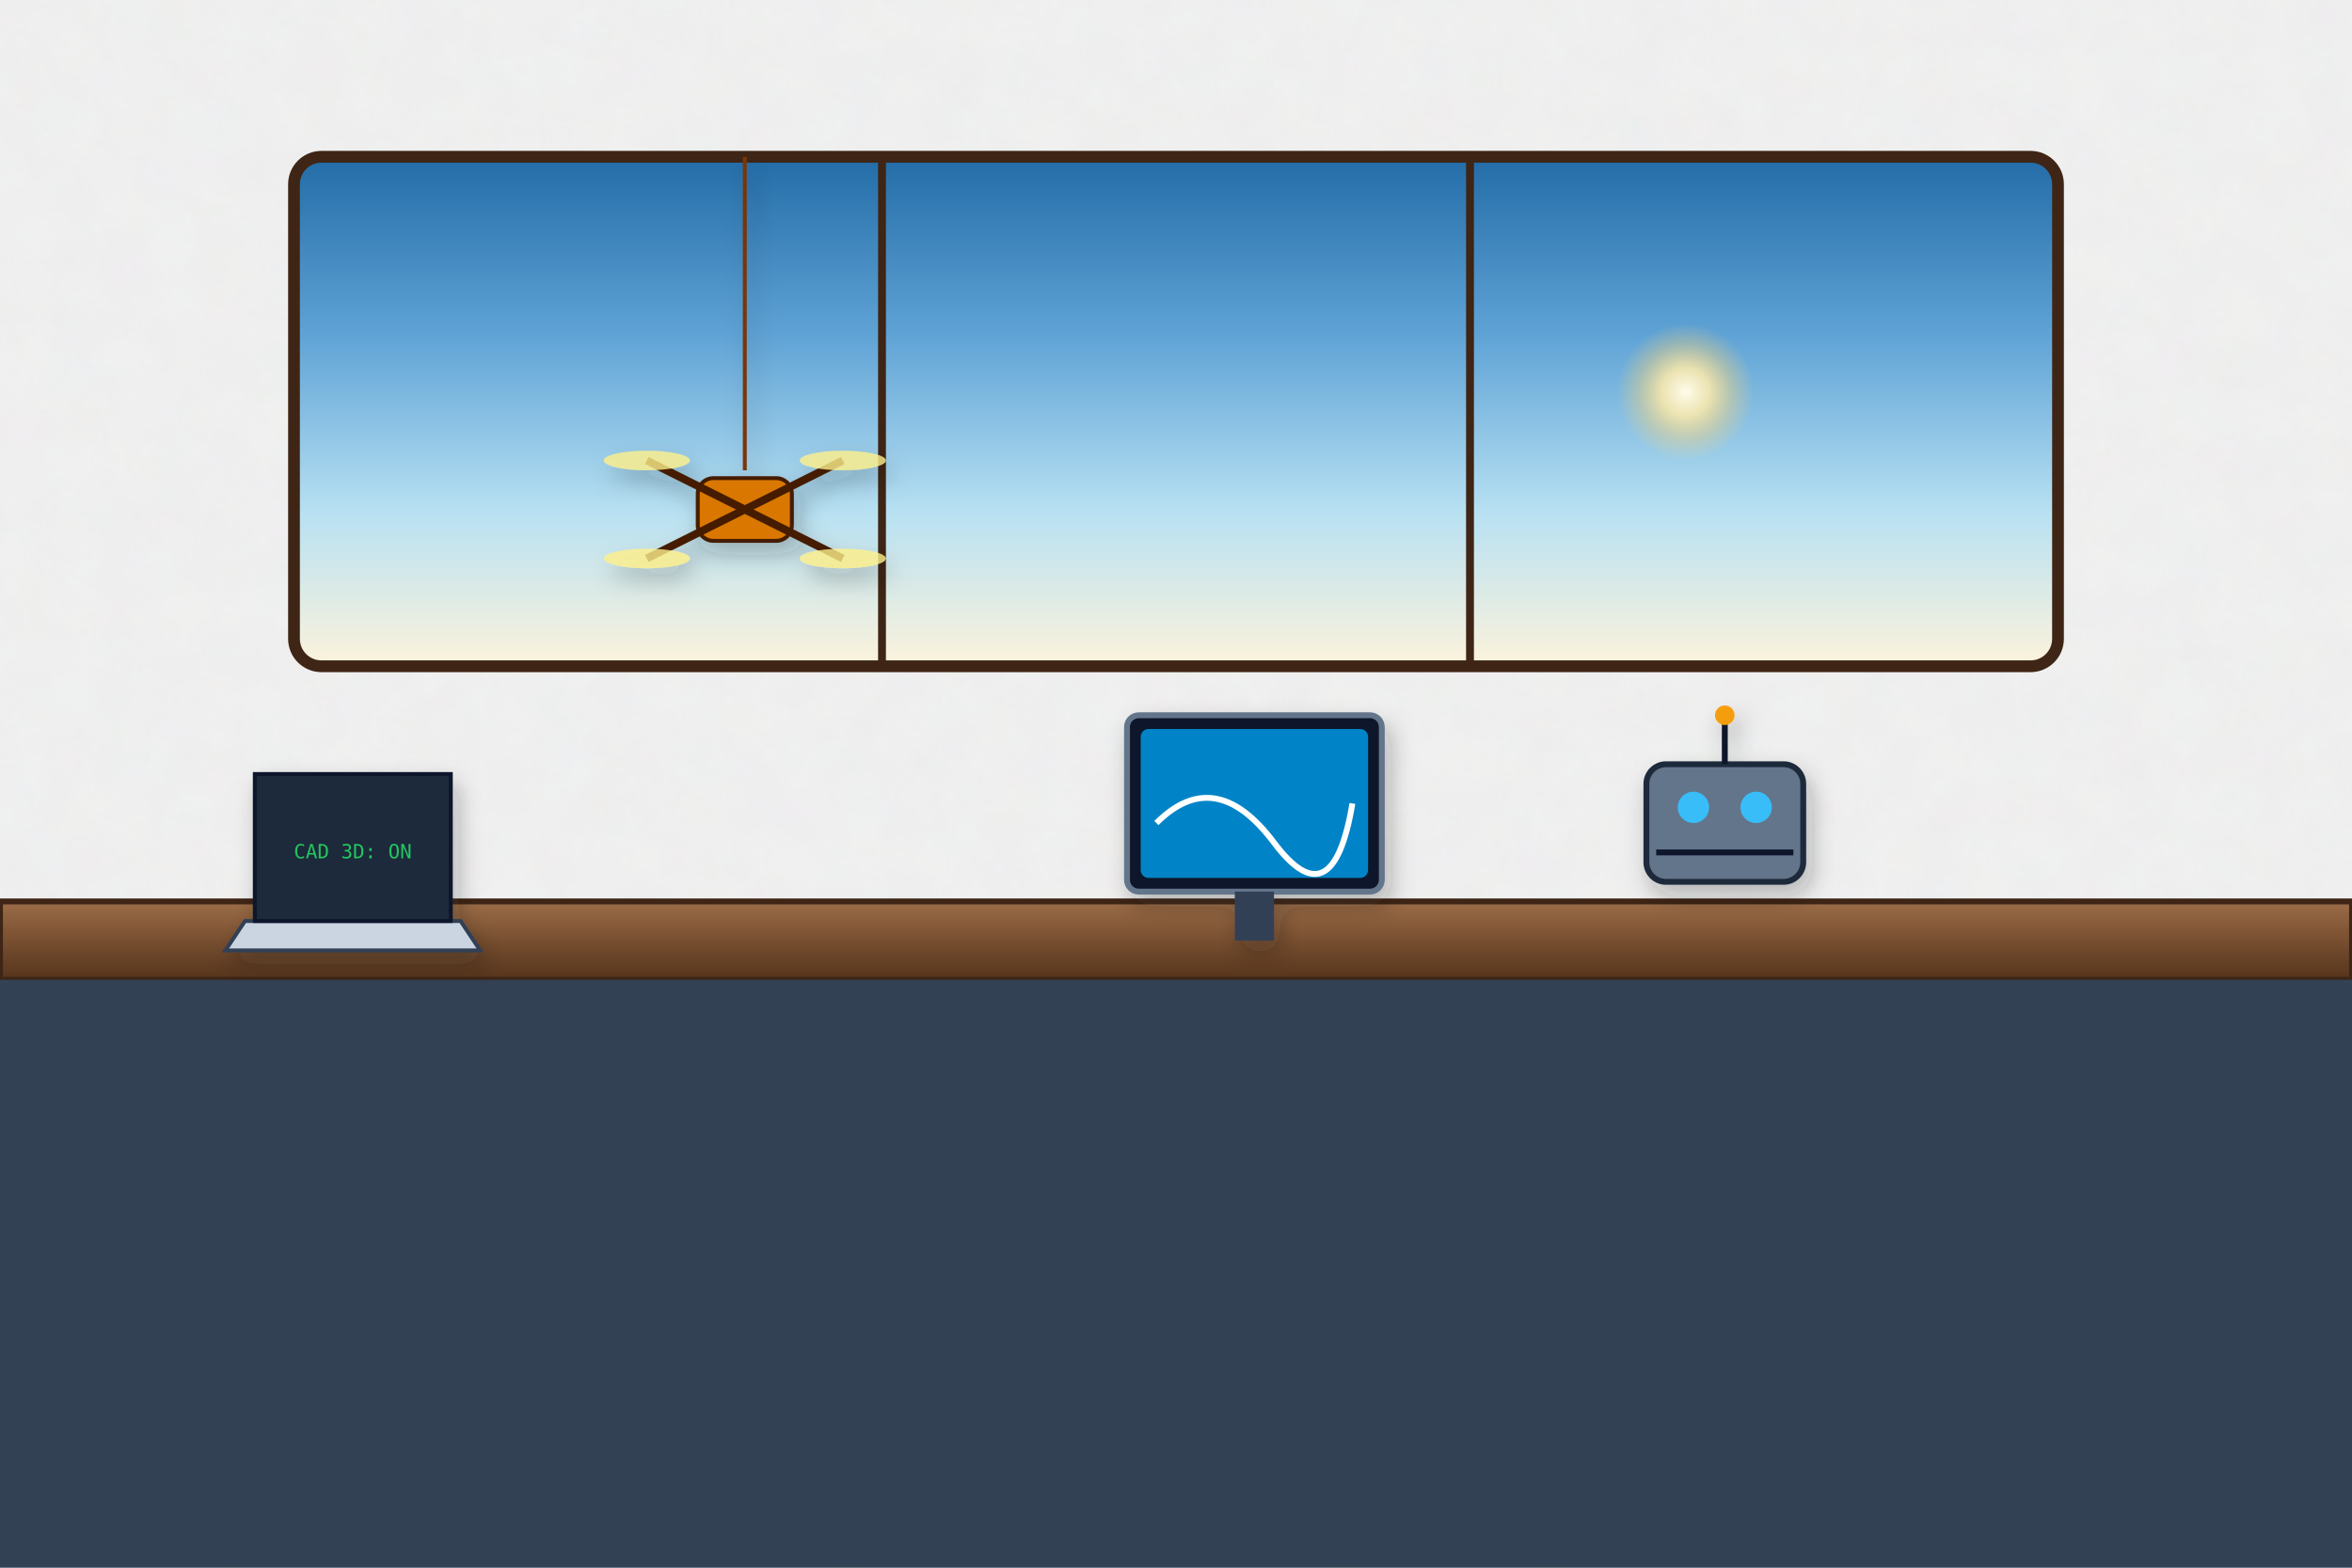
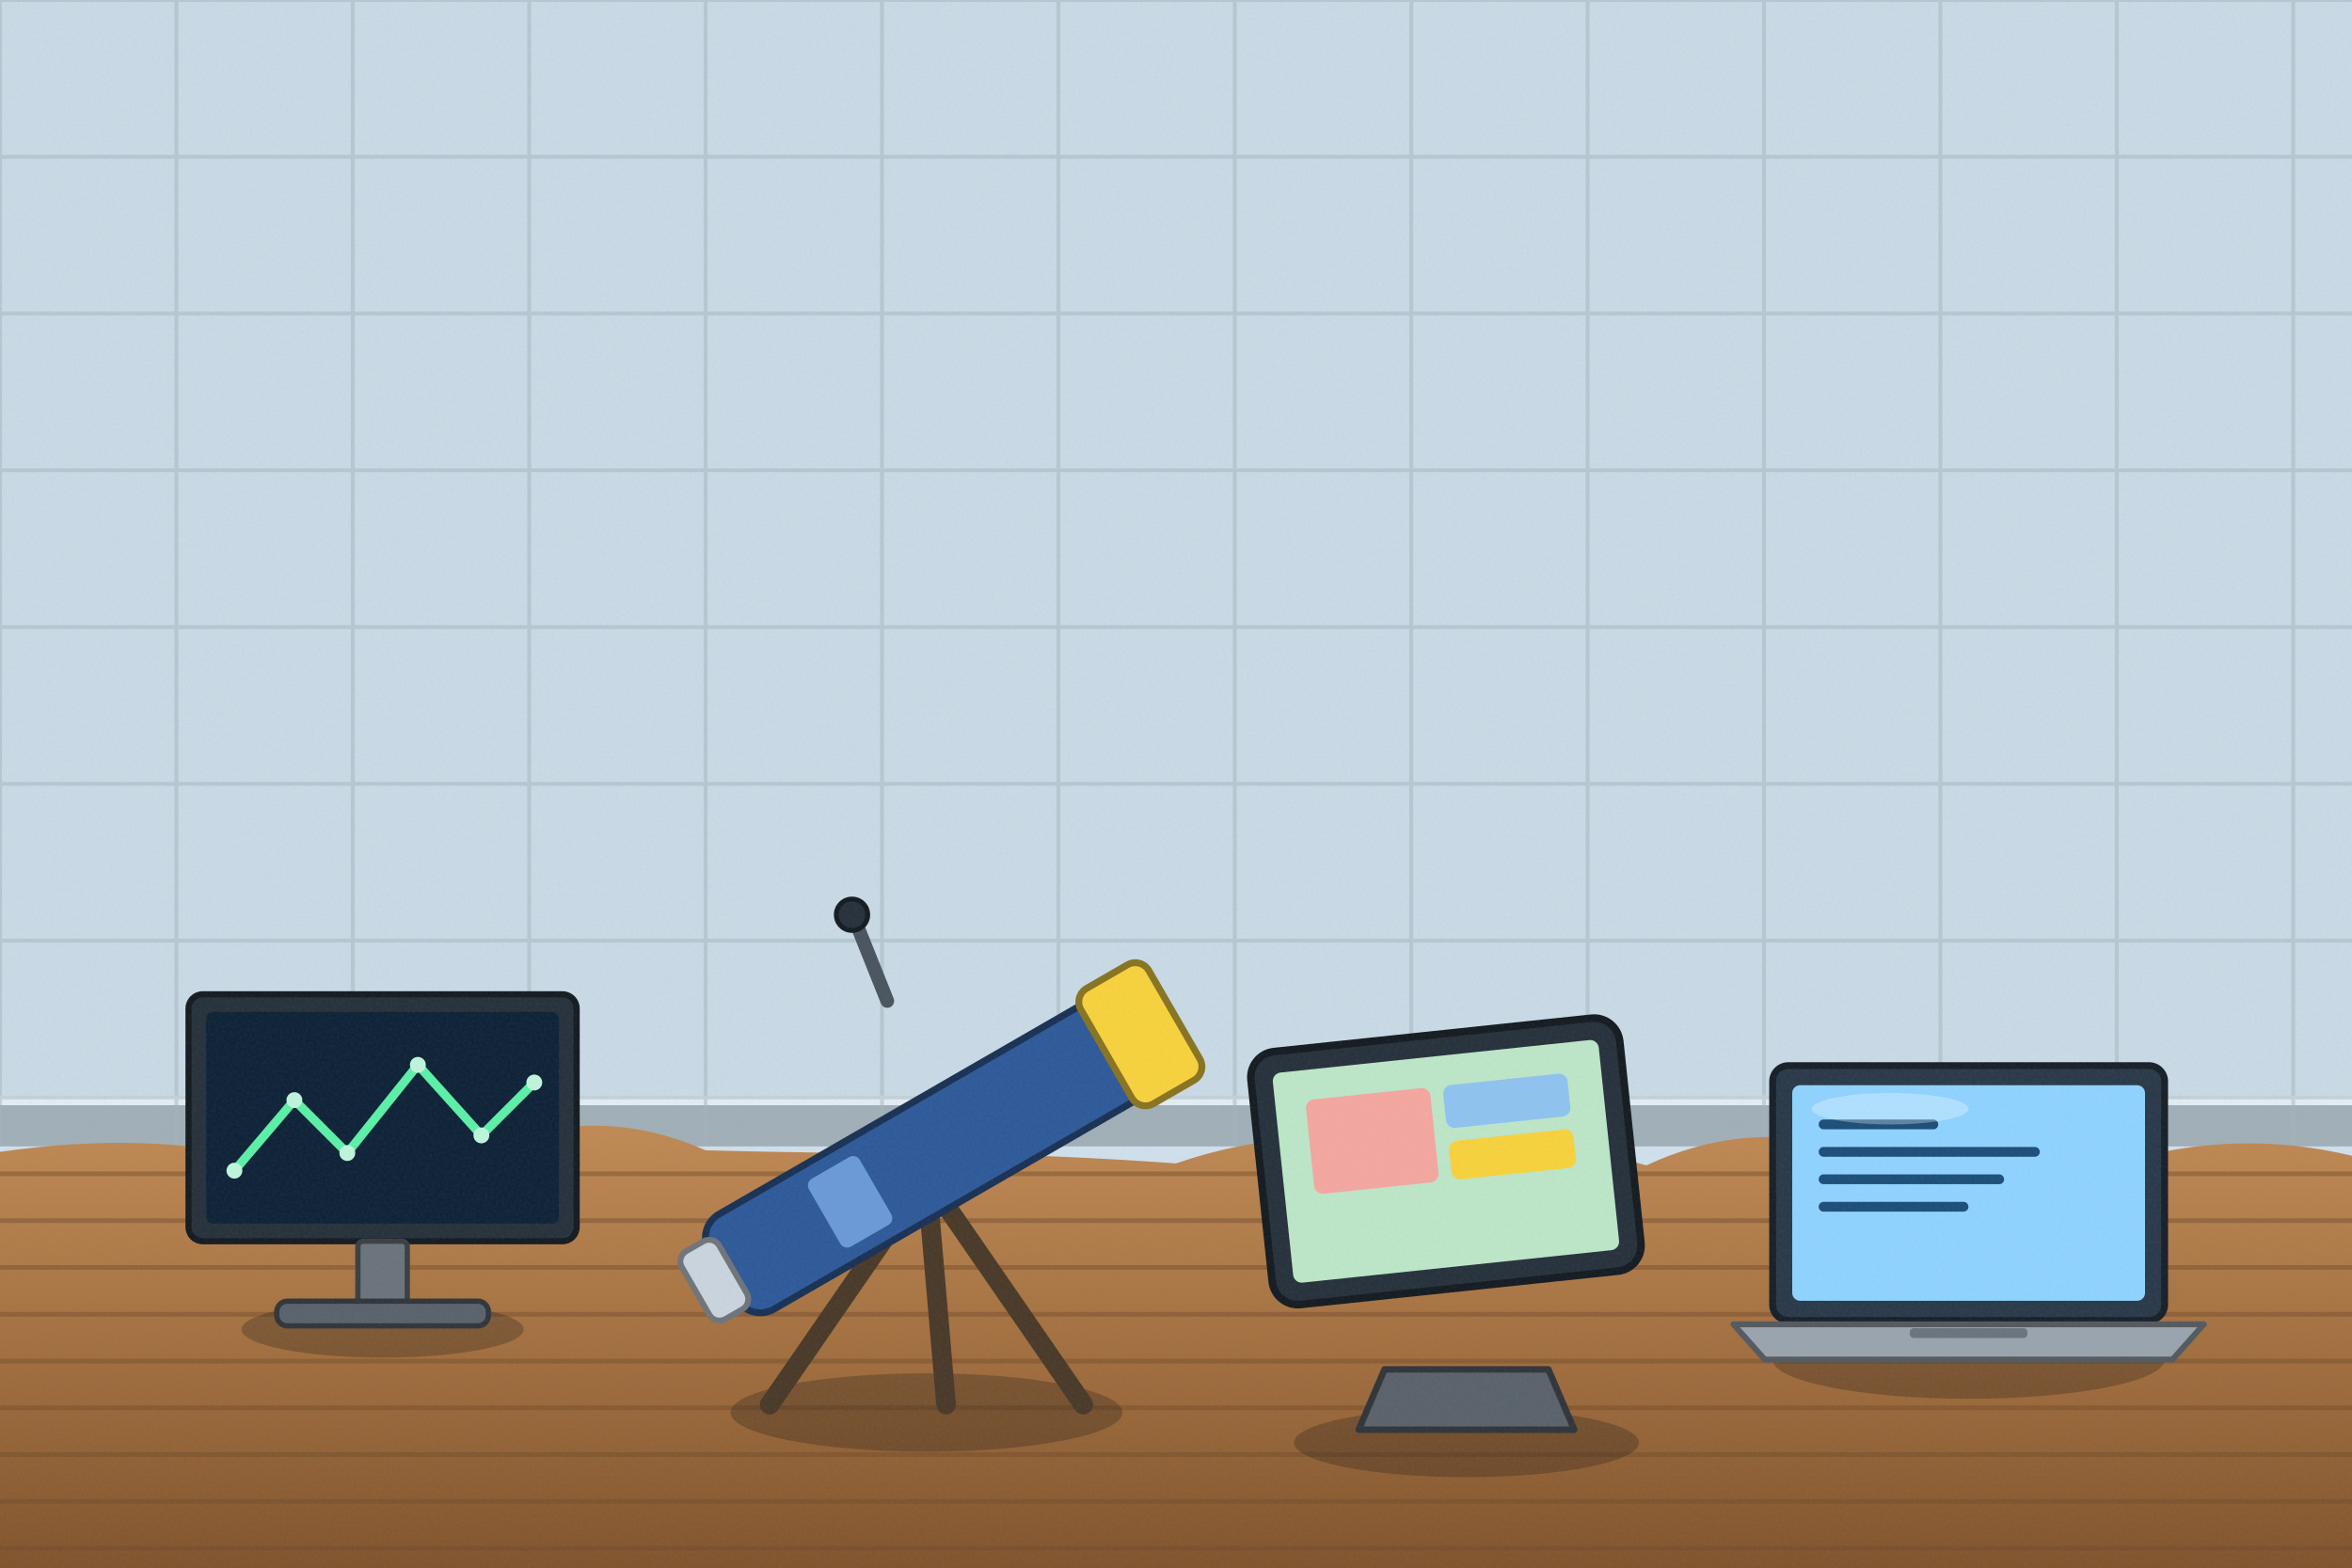
<svg xmlns="http://www.w3.org/2000/svg" viewBox="0 0 1200 800" width="1200" height="800">
  <defs>
-     <filter id="ghibliPaper" x="0%" y="0%" width="100%" height="100%">
-       <feTurbulence type="fractalNoise" baseFrequency="0.04" numOctaves="3" result="noise" seed="42" />
-       <feColorMatrix type="matrix" values="1 0 0 0 0  0 1 0 0 0  0 0 1 0 0  0 0 0 0.035 0" in="noise" result="coloredNoise" />
-       <feComposite operator="in" in2="SourceGraphic" />
-     </filter>
-     <filter id="softGlow" x="-20%" y="-20%" width="140%" height="140%">
-       <feGaussianBlur stdDeviation="8" result="blur" />
-       <feComposite in="SourceGraphic" in2="blur" operator="over" />
-     </filter>
-     <filter id="dropShadow" x="-20%" y="-20%" width="140%" height="140%">
-       <feDropShadow dx="3" dy="6" stdDeviation="6" flood-color="#141e28" flood-opacity="0.28" />
-     </filter>
-     <linearGradient id="skyDay" x1="0" y1="0" x2="0" y2="1">
-       <stop offset="0%" stop-color="#236ca7" />
-       <stop offset="35%" stop-color="#5fa3d6" />
-       <stop offset="70%" stop-color="#b8e1f2" />
-       <stop offset="100%" stop-color="#fdf3dc" />
-     </linearGradient>
-     <linearGradient id="skySunset" x1="0" y1="0" x2="0" y2="1">
-       <stop offset="0%" stop-color="#31396b" />
-       <stop offset="35%" stop-color="#73507b" />
-       <stop offset="65%" stop-color="#cb6b5c" />
-       <stop offset="85%" stop-color="#f29e5a" />
-       <stop offset="100%" stop-color="#fedaa2" />
-     </linearGradient>
-     <linearGradient id="skyDusk" x1="0" y1="0" x2="0" y2="1">
-       <stop offset="0%" stop-color="#121832" />
-       <stop offset="40%" stop-color="#262f56" />
-       <stop offset="70%" stop-color="#4e3d64" />
-       <stop offset="90%" stop-color="#915264" />
-       <stop offset="100%" stop-color="#d6846c" />
-     </linearGradient>
-     <linearGradient id="cloudBodyDay" x1="0" y1="0" x2="0" y2="1">
-       <stop offset="0%" stop-color="#ffffff" />
-       <stop offset="45%" stop-color="#fcf8f0" />
-       <stop offset="80%" stop-color="#d9e4ec" />
-       <stop offset="100%" stop-color="#b6c8d7" />
-     </linearGradient>
-     <linearGradient id="cloudBodySunset" x1="0" y1="0" x2="0" y2="1">
-       <stop offset="0%" stop-color="#fff5e6" />
-       <stop offset="40%" stop-color="#fbd0a5" />
-       <stop offset="75%" stop-color="#cf8ca0" />
-       <stop offset="100%" stop-color="#7e607c" />
-     </linearGradient>
-     <radialGradient id="sunGlowDay" cx="50%" cy="50%" r="50%">
-       <stop offset="0%" stop-color="#fffced" stop-opacity="1" />
-       <stop offset="35%" stop-color="#ffebaa" stop-opacity="0.85" />
-       <stop offset="70%" stop-color="#ffd573" stop-opacity="0.35" />
-       <stop offset="100%" stop-color="#ffd573" stop-opacity="0" />
-     </radialGradient>
-     <radialGradient id="sunGlowSunset" cx="50%" cy="50%" r="50%">
-       <stop offset="0%" stop-color="#fff8db" stop-opacity="1" />
-       <stop offset="30%" stop-color="#ffb753" stop-opacity="0.9" />
-       <stop offset="65%" stop-color="#f46e45" stop-opacity="0.4" />
-       <stop offset="100%" stop-color="#e04a43" stop-opacity="0" />
-     </radialGradient>
-     <linearGradient id="hillDistant" x1="0" y1="0" x2="0" y2="1">
-       <stop offset="0%" stop-color="#6e94a8" />
-       <stop offset="100%" stop-color="#93b9c7" />
-     </linearGradient>
-     <linearGradient id="hillMid" x1="0" y1="0" x2="0" y2="1">
-       <stop offset="0%" stop-color="#4a7c4f" />
-       <stop offset="50%" stop-color="#3c6a40" />
-       <stop offset="100%" stop-color="#2d5231" />
-     </linearGradient>
-     <linearGradient id="hillNear" x1="0" y1="0" x2="0" y2="1">
-       <stop offset="0%" stop-color="#699e4c" />
-       <stop offset="60%" stop-color="#4c7e33" />
-       <stop offset="100%" stop-color="#2f5720" />
-     </linearGradient>
-     <linearGradient id="woodTone" x1="0" y1="0" x2="0" y2="1">
-       <stop offset="0%" stop-color="#9c6d48" />
-       <stop offset="50%" stop-color="#784f30" />
-       <stop offset="100%" stop-color="#55341c" />
-     </linearGradient>
-     <linearGradient id="brassTone" x1="0" y1="0" x2="1" y2="1">
-       <stop offset="0%" stop-color="#ffe699" />
-       <stop offset="35%" stop-color="#d9a536" />
-       <stop offset="70%" stop-color="#996c14" />
-       <stop offset="100%" stop-color="#5e4007" />
+     <linearGradient id="woodTone" x1="0" y1="0" x2="1" y2="0">
+       <stop offset="0" stop-color="#a77649" />
+       <stop offset=".5" stop-color="#7d5231" />
+       <stop offset="1" stop-color="#5a381e" />
    </linearGradient>
    <linearGradient id="stoneTone" x1="0" y1="0" x2="0" y2="1">
-       <stop offset="0%" stop-color="#c5beb3" />
-       <stop offset="60%" stop-color="#999184" />
-       <stop offset="100%" stop-color="#6c6458" />
+       <stop offset="0" stop-color="#c5beb3" />
+       <stop offset="1" stop-color="#7c7468" />
    </linearGradient>
-     <linearGradient id="waterTone" x1="0" y1="0" x2="0" y2="1">
-       <stop offset="0%" stop-color="#47a5be" />
-       <stop offset="50%" stop-color="#2a7796" />
-       <stop offset="100%" stop-color="#144d6a" />
+     <filter id="softShadow" x="-20%" y="-20%" width="140%" height="140%">
+       <feDropShadow dx="2" dy="5" stdDeviation="4" flood-color="#1b1a14" flood-opacity=".25" />
+     </filter>
+     <filter id="grain" x="0" y="0" width="100%" height="100%">
+       <feTurbulence type="fractalNoise" baseFrequency=".7" numOctaves="2" seed="11" />
+       <feColorMatrix type="matrix" values="0 0 0 0 .34  0 0 0 0 .34  0 0 0 0 .32  0 0 0 .22 -.07" />
+     </filter>
+     <linearGradient id="gndG" x1="0" y1="0" x2="0" y2="1">
+       <stop offset="0" stop-color="#c08a55" />
+       <stop offset=".5" stop-color="#a06d3e" />
+       <stop offset="1" stop-color="#7a4f2a" />
    </linearGradient>
  </defs>
-   <rect width="1200" height="800" fill="#f8fafc" filter="url(#ghibliPaper)" />
-   <g transform="translate(600, 240)">
-     <rect x="-450" y="-160" width="900" height="260" rx="14" fill="url(#skyDay)" stroke="#3e2515" stroke-width="6" />
-     <circle cx="260" cy="-40" r="35" fill="url(#sunGlowDay)" />
-     <line x1="-150" y1="-160" x2="-150" y2="100" stroke="#3e2515" stroke-width="4" />
-     <line x1="150" y1="-160" x2="150" y2="100" stroke="#3e2515" stroke-width="4" />
+   <rect width="1200" height="800" fill="#cfe0ec" />
+   <rect x="0" y="0" width="1200" height="585" fill="#beced9" opacity=".35" />
+   <rect x="0" y="563" width="1200" height="22" fill="#a1afb8" />
+   <rect x="0" y="559" width="1200" height="5" fill="#e2ecf4" />
+   <g stroke="#a6b3bd" stroke-width="2" opacity=".5">
+     <line x1="0" y1="0" x2="0" y2="585" />
+     <line x1="90" y1="0" x2="90" y2="585" />
+     <line x1="180" y1="0" x2="180" y2="585" />
+     <line x1="270" y1="0" x2="270" y2="585" />
+     <line x1="360" y1="0" x2="360" y2="585" />
+     <line x1="450" y1="0" x2="450" y2="585" />
+     <line x1="540" y1="0" x2="540" y2="585" />
+     <line x1="630" y1="0" x2="630" y2="585" />
+     <line x1="720" y1="0" x2="720" y2="585" />
+     <line x1="810" y1="0" x2="810" y2="585" />
+     <line x1="900" y1="0" x2="900" y2="585" />
+     <line x1="990" y1="0" x2="990" y2="585" />
+     <line x1="1080" y1="0" x2="1080" y2="585" />
+     <line x1="1170" y1="0" x2="1170" y2="585" />
+     <line x1="0" y1="0" x2="1200" y2="0" />
+     <line x1="0" y1="80" x2="1200" y2="80" />
+     <line x1="0" y1="160" x2="1200" y2="160" />
+     <line x1="0" y1="240" x2="1200" y2="240" />
+     <line x1="0" y1="320" x2="1200" y2="320" />
+     <line x1="0" y1="400" x2="1200" y2="400" />
+     <line x1="0" y1="480" x2="1200" y2="480" />
+     <line x1="0" y1="560" x2="1200" y2="560" />
  </g>
-   <rect x="0" y="460" width="1200" height="40" fill="url(#woodTone)" stroke="#3e2515" stroke-width="3" />
-   <rect x="0" y="500" width="1200" height="300" fill="#334155" />
-   <g transform="translate(380, 260)" filter="url(#dropShadow)">
-     <line x1="0" y1="-180" x2="0" y2="-20" stroke="#78350f" stroke-width="2" />
-     <rect x="-24" y="-16" width="48" height="32" rx="8" fill="#d97706" stroke="#451a03" stroke-width="2" />
-     <line x1="-50" y1="-25" x2="50" y2="25" stroke="#451a03" stroke-width="4" />
-     <line x1="-50" y1="25" x2="50" y2="-25" stroke="#451a03" stroke-width="4" />
-     <ellipse cx="-50" cy="-25" rx="22" ry="5" fill="#fef08a" opacity="0.8" />
-     <ellipse cx="50" cy="-25" rx="22" ry="5" fill="#fef08a" opacity="0.8" />
-     <ellipse cx="-50" cy="25" rx="22" ry="5" fill="#fef08a" opacity="0.8" />
-     <ellipse cx="50" cy="25" rx="22" ry="5" fill="#fef08a" opacity="0.8" />
+   <g>
+     <path d="M-20,591 Q60,576.7 120,588.6 Q180,588.3 240,589.8 Q300,560.5 360,587 Q420,588.6 480,588.6 Q540,589.3 600,593.7 Q660,572.9 720,585.4 Q780,577.9 840,594.7 Q900,566.8 960,592.7 Q1020,573.6 1080,593.7 Q1140,575.4 1200,589.8 Q1260,569.7 1320,594.5 L1240,820 L-20,820 Z" fill="url(#gndG)" />
+     <line x1="-10" y1="599" x2="1210" y2="599" stroke="#704c2b" stroke-width="2.4" opacity=".45" />
+     <line x1="-10" y1="622.9" x2="1210" y2="622.9" stroke="#704c2b" stroke-width="2.4" opacity=".45" />
+     <line x1="-10" y1="646.8" x2="1210" y2="646.8" stroke="#704c2b" stroke-width="2.4" opacity=".45" />
+     <line x1="-10" y1="670.7" x2="1210" y2="670.7" stroke="#704c2b" stroke-width="2.4" opacity=".45" />
+     <line x1="-10" y1="694.6" x2="1210" y2="694.6" stroke="#704c2b" stroke-width="2.4" opacity=".45" />
+     <line x1="-10" y1="718.4" x2="1210" y2="718.4" stroke="#704c2b" stroke-width="2.4" opacity=".45" />
+     <line x1="-10" y1="742.3" x2="1210" y2="742.3" stroke="#704c2b" stroke-width="2.4" opacity=".45" />
+     <line x1="-10" y1="766.2" x2="1210" y2="766.2" stroke="#704c2b" stroke-width="2.4" opacity=".45" />
+     <line x1="-10" y1="790.1" x2="1210" y2="790.1" stroke="#704c2b" stroke-width="2.4" opacity=".45" />
+     <line x1="785.8" y1="767.4" x2="964.8" y2="786.9" stroke="#805732" stroke-width="1.6" opacity="0" />
+     <line x1="959.2" y1="737.4" x2="835.8" y2="791.9" stroke="#805732" stroke-width="1.6" opacity="0" />
+     <line x1="684.3" y1="707" x2="715.3" y2="676.2" stroke="#805732" stroke-width="1.6" opacity="0" />
+     <line x1="1045.8" y1="795.3" x2="515.2" y2="791.6" stroke="#805732" stroke-width="1.6" opacity="0" />
+     <line x1="688.2" y1="723.6" x2="1175.8" y2="768.8" stroke="#805732" stroke-width="1.6" opacity="0" />
+     <line x1="359.5" y1="687.5" x2="308.7" y2="697.4" stroke="#805732" stroke-width="1.6" opacity="0" />
+     <line x1="304.3" y1="612.9" x2="789.3" y2="689.8" stroke="#805732" stroke-width="1.6" opacity="0" />
+     <line x1="283.9" y1="600.1" x2="1119.7" y2="592.1" stroke="#805732" stroke-width="1.6" opacity="0" />
+     <line x1="1166.3" y1="779.4" x2="551" y2="686.3" stroke="#805732" stroke-width="1.6" opacity="0" />
+     <line x1="664.9" y1="592.7" x2="1017.3" y2="680.5" stroke="#805732" stroke-width="1.6" opacity="0" />
+     <line x1="438.6" y1="687.6" x2="1085.4" y2="653.1" stroke="#805732" stroke-width="1.6" opacity="0" />
+     <line x1="902.1" y1="621.9" x2="226.4" y2="614.6" stroke="#805732" stroke-width="1.6" opacity="0" />
+     <line x1="1026.1" y1="724.9" x2="1199.7" y2="754.7" stroke="#805732" stroke-width="1.6" opacity="0" />
+     <line x1="95.9" y1="641.9" x2="346" y2="601.5" stroke="#805732" stroke-width="1.6" opacity="0" />
+     <line x1="963.3" y1="714.9" x2="1147.3" y2="743.4" stroke="#805732" stroke-width="1.6" opacity="0" />
+     <line x1="905.8" y1="792" x2="792" y2="635.3" stroke="#805732" stroke-width="1.6" opacity="0" />
+     <line x1="1175.3" y1="637.3" x2="258.2" y2="680.8" stroke="#805732" stroke-width="1.6" opacity="0" />
+     <line x1="254.7" y1="641.8" x2="1160.7" y2="664.2" stroke="#805732" stroke-width="1.6" opacity="0" />
+     <line x1="218.2" y1="750.2" x2="179.5" y2="634.9" stroke="#805732" stroke-width="1.6" opacity="0" />
+     <line x1="461.7" y1="600.4" x2="398.3" y2="686.9" stroke="#805732" stroke-width="1.6" opacity="0" />
+     <line x1="155.3" y1="680" x2="472.4" y2="682.5" stroke="#805732" stroke-width="1.6" opacity="0" />
+     <line x1="835.1" y1="656.2" x2="422.4" y2="603.6" stroke="#805732" stroke-width="1.6" opacity="0" />
+     <line x1="716" y1="781.4" x2="472.8" y2="662.8" stroke="#805732" stroke-width="1.6" opacity="0" />
+     <line x1="555.4" y1="662.9" x2="43.3" y2="667" stroke="#805732" stroke-width="1.6" opacity="0" />
+     <line x1="718.1" y1="634.6" x2="481.2" y2="735.6" stroke="#805732" stroke-width="1.6" opacity="0" />
+     <line x1="242.6" y1="618.9" x2="803.7" y2="768.5" stroke="#805732" stroke-width="1.6" opacity="0" />
  </g>
-   <g transform="translate(880, 420)" filter="url(#dropShadow)">
-     <rect x="-40" y="-30" width="80" height="60" rx="10" fill="#64748b" stroke="#1e293b" stroke-width="3" />
-     <circle cx="-16" cy="-8" r="8" fill="#38bdf8" />
-     <circle cx="16" cy="-8" r="8" fill="#38bdf8" />
-     <line x1="-35" y1="15" x2="35" y2="15" stroke="#0f172a" stroke-width="3" />
-     <line x1="0" y1="-30" x2="0" y2="-55" stroke="#0f172a" stroke-width="3" />
-     <circle cx="0" cy="-55" r="5" fill="#f59e0b" />
+   <g transform="translate(195.2,678.4) scale(0.9)">
+     <ellipse cx="0" cy="0" rx="80" ry="16" fill="#1b1a14" opacity="0.28" />
+     <rect x="-110" y="-190" width="220" height="140" rx="8" fill="#27323d" stroke="#151c22" stroke-width="3.5" />
+     <rect x="-100" y="-180" width="200" height="120" rx="4" fill="#0f2338" stroke="#08131f" stroke-width="0" />
+     <polyline points="-84,-90 -50,-130 -20,-100 20,-150 56,-110 86,-140" stroke="#5cf0a8" stroke-width="5" fill="none" stroke-linejoin="round" />
+     <circle cx="-84" cy="-90" r="4.5" fill="#bff5dc" />
+     <circle cx="-50" cy="-130" r="4.5" fill="#bff5dc" />
+     <circle cx="-20" cy="-100" r="4.5" fill="#bff5dc" />
+     <circle cx="20" cy="-150" r="4.5" fill="#bff5dc" />
+     <circle cx="56" cy="-110" r="4.5" fill="#bff5dc" />
+     <circle cx="86" cy="-140" r="4.5" fill="#bff5dc" />
+     <rect x="-14" y="-50" width="28" height="36" rx="3" fill="#6b747d" stroke="#3b4045" stroke-width="3" />
+     <rect x="-60" y="-16" width="120" height="14" rx="6" fill="#5a636c" stroke="#32363b" stroke-width="3" />
  </g>
-   <g transform="translate(640, 420)" filter="url(#dropShadow)">
-     <rect x="-65" y="-55" width="130" height="90" rx="6" fill="#0f172a" stroke="#64748b" stroke-width="3" />
-     <rect x="-58" y="-48" width="116" height="76" rx="4" fill="#0284c7" />
-     <path d="M-50,0 Q-20,-30 10,10 T50,-10" stroke="#ffffff" stroke-width="3" fill="none" />
-     <rect x="-10" y="35" width="20" height="25" fill="#334155" />
+   <g transform="translate(1004.4,693.8) scale(1)">
+     <ellipse cx="0" cy="0" rx="100" ry="20" fill="#1b1a14" opacity="0.28" />
+     <rect x="-100" y="-150" width="200" height="130" rx="8" fill="#2b3a4a" stroke="#182029" stroke-width="3.5" />
+     <rect x="-90" y="-140" width="180" height="110" rx="4" fill="#8fd3ff" stroke="#4f748c" stroke-width="0" />
+     <line x1="-74" y1="-120" x2="-18" y2="-120" stroke="#1d4f7a" stroke-width="5" stroke-linecap="round" />
+     <line x1="-74" y1="-106" x2="33.8" y2="-106" stroke="#1d4f7a" stroke-width="5" stroke-linecap="round" />
+     <line x1="-74" y1="-92" x2="15.6" y2="-92" stroke="#1d4f7a" stroke-width="5" stroke-linecap="round" />
+     <line x1="-74" y1="-78" x2="-2.6" y2="-78" stroke="#1d4f7a" stroke-width="5" stroke-linecap="round" />
+     <ellipse cx="-40" cy="-128" rx="40" ry="8" fill="#ffffff" opacity="0.3" />
+     <path d="M-120,-18 L120,-18 L104,0 L-104,0 Z" fill="#9aa4ae" stroke="#555a60" stroke-width="3" stroke-linejoin="round" stroke-linecap="round" />
+     <rect x="-30" y="-16" width="60" height="5" rx="2" fill="#6b747d" stroke="#3b4045" stroke-width="0" />
  </g>
-   <g transform="translate(180, 430)" filter="url(#dropShadow)">
-     <polygon points="-55,40 55,40 65,55 -65,55" fill="#cbd5e1" stroke="#334155" stroke-width="2" />
-     <polygon points="-50,40 50,40 50,-35 -50,-35" fill="#1e293b" stroke="#0f172a" stroke-width="2" />
-     <rect x="-45" y="-30" width="90" height="65" fill="#1e293b" />
-     <text x="0" y="8" font-family="monospace" font-size="10" fill="#22c55e" text-anchor="middle">CAD 3D: ON</text>
+   <g transform="translate(472.7,720.8) scale(1)">
+     <ellipse cx="0" cy="0" rx="100" ry="20" fill="#1b1a14" opacity="0.28" />
+     <line x1="0" y1="-120" x2="-80" y2="-4" stroke="#4a3a2a" stroke-width="10" stroke-linecap="round" />
+     <line x1="0" y1="-120" x2="80" y2="-4" stroke="#4a3a2a" stroke-width="10" stroke-linecap="round" />
+     <line x1="0" y1="-120" x2="10" y2="-4" stroke="#4a3a2a" stroke-width="10" stroke-linecap="round" />
+     <g transform="rotate(-30 0 -130)">
+       <rect x="-120" y="-158" width="240" height="56" rx="14" fill="#2f5a9a" stroke="#1a3255" stroke-width="3.5" />
+       <rect x="-136" y="-150" width="22" height="40" rx="6" fill="#c9d4de" stroke="#6f757a" stroke-width="3" />
+       <rect x="106" y="-164" width="40" height="68" rx="8" fill="#f7d23e" stroke="#887422" stroke-width="3.5" />
+       <rect x="-60" y="-150" width="30" height="40" rx="4" fill="#6b9ad8" stroke="#3b5577" stroke-width="0" />
+     </g>
+     <line x1="-20" y1="-210" x2="-36" y2="-250" stroke="#4a5560" stroke-width="7" stroke-linecap="round" />
+     <ellipse cx="-38" cy="-254" rx="8" ry="8" fill="#27323d" stroke="#151c22" stroke-width="2.5" />
  </g>
+   <g transform="translate(748.2,736.2) scale(1.1)">
+     <ellipse cx="0" cy="0" rx="80" ry="16" fill="#1b1a14" opacity="0.28" />
+     <path d="M-50,-6 L50,-6 L38,-34 L-38,-34 Z" fill="#5a636c" stroke="#32363b" stroke-width="3" stroke-linejoin="round" stroke-linecap="round" />
+     <g transform="translate(0,-40) rotate(-6)">
+       <rect x="-86" y="-150" width="172" height="118" rx="12" fill="#27323d" stroke="#151c22" stroke-width="3.5" />
+       <rect x="-76" y="-140" width="152" height="98" rx="4" fill="#bde6c8" stroke="#687f6e" stroke-width="0" />
+       <rect x="-62" y="-126" width="58" height="44" rx="4" fill="#f4a7a0" stroke="#865c58" stroke-width="0" />
+       <rect x="2" y="-126" width="58" height="20" rx="4" fill="#8fc3f0" stroke="#4f6b84" stroke-width="0" />
+       <rect x="2" y="-100" width="58" height="18" rx="4" fill="#f7d23e" stroke="#887422" stroke-width="0" />
+     </g>
+   </g>
+   <rect x="-1" y="0" width="1202" height="800" filter="url(#grain)" opacity=".55" />
</svg>
